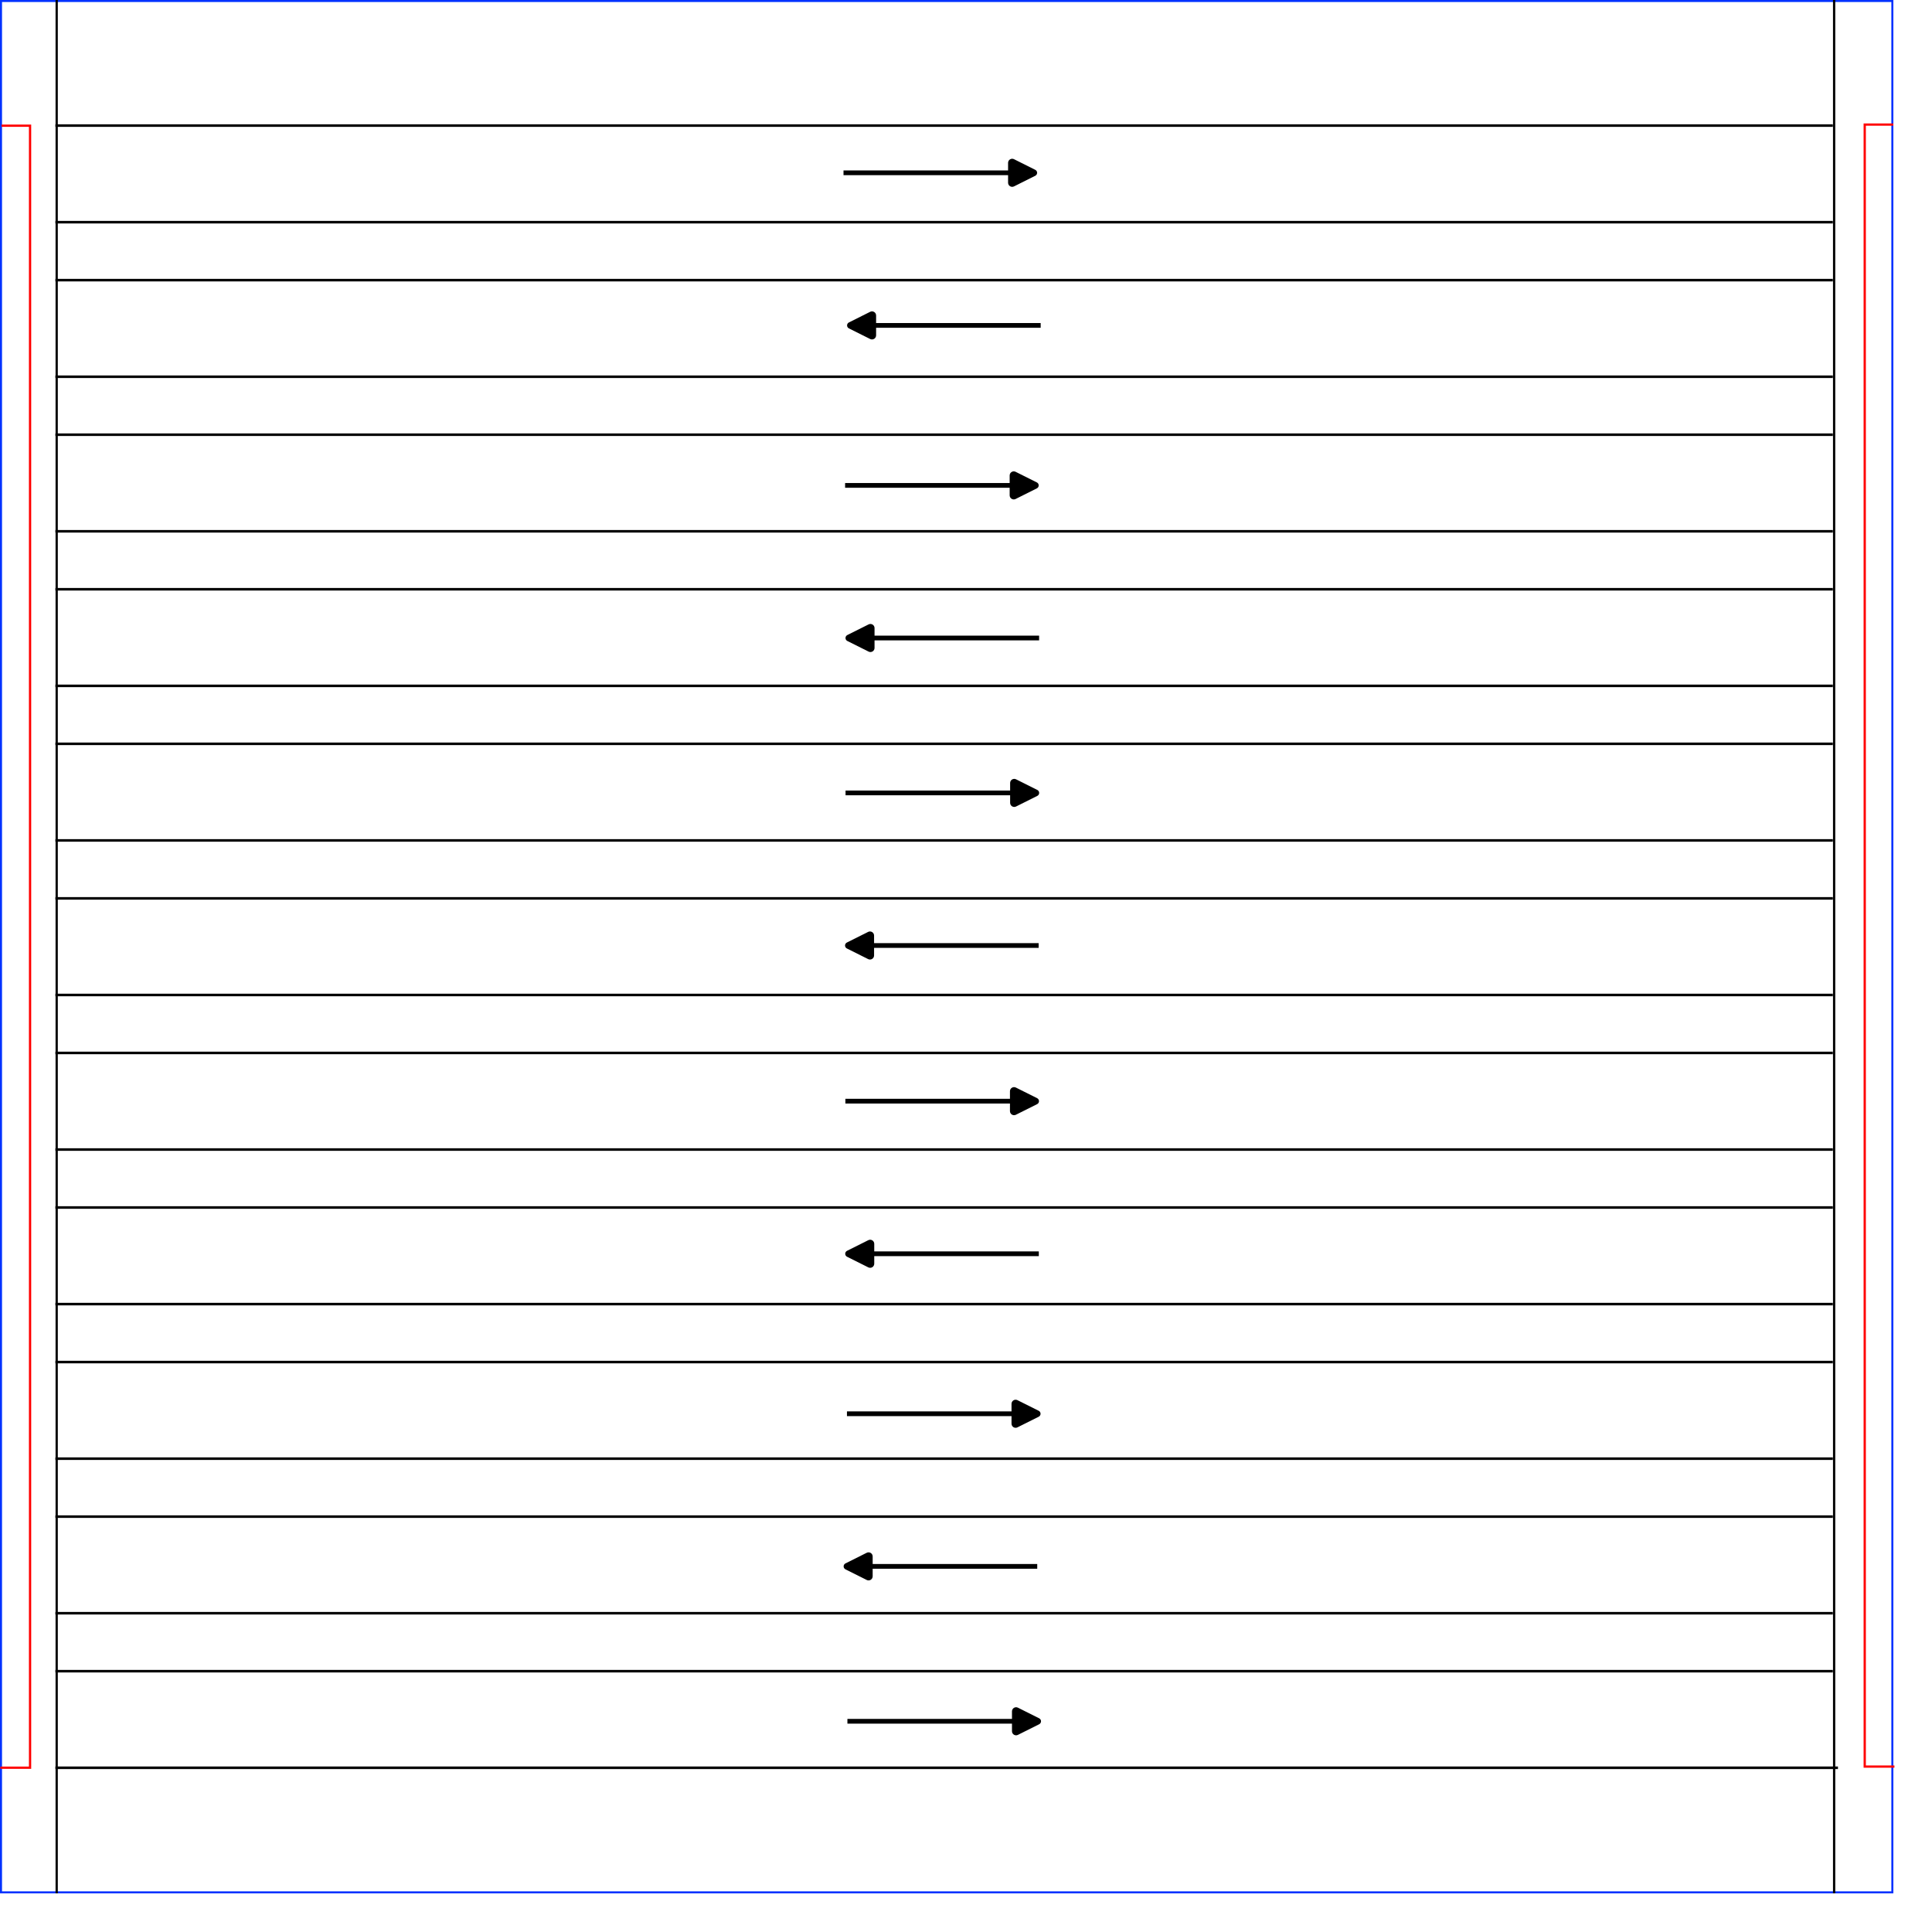
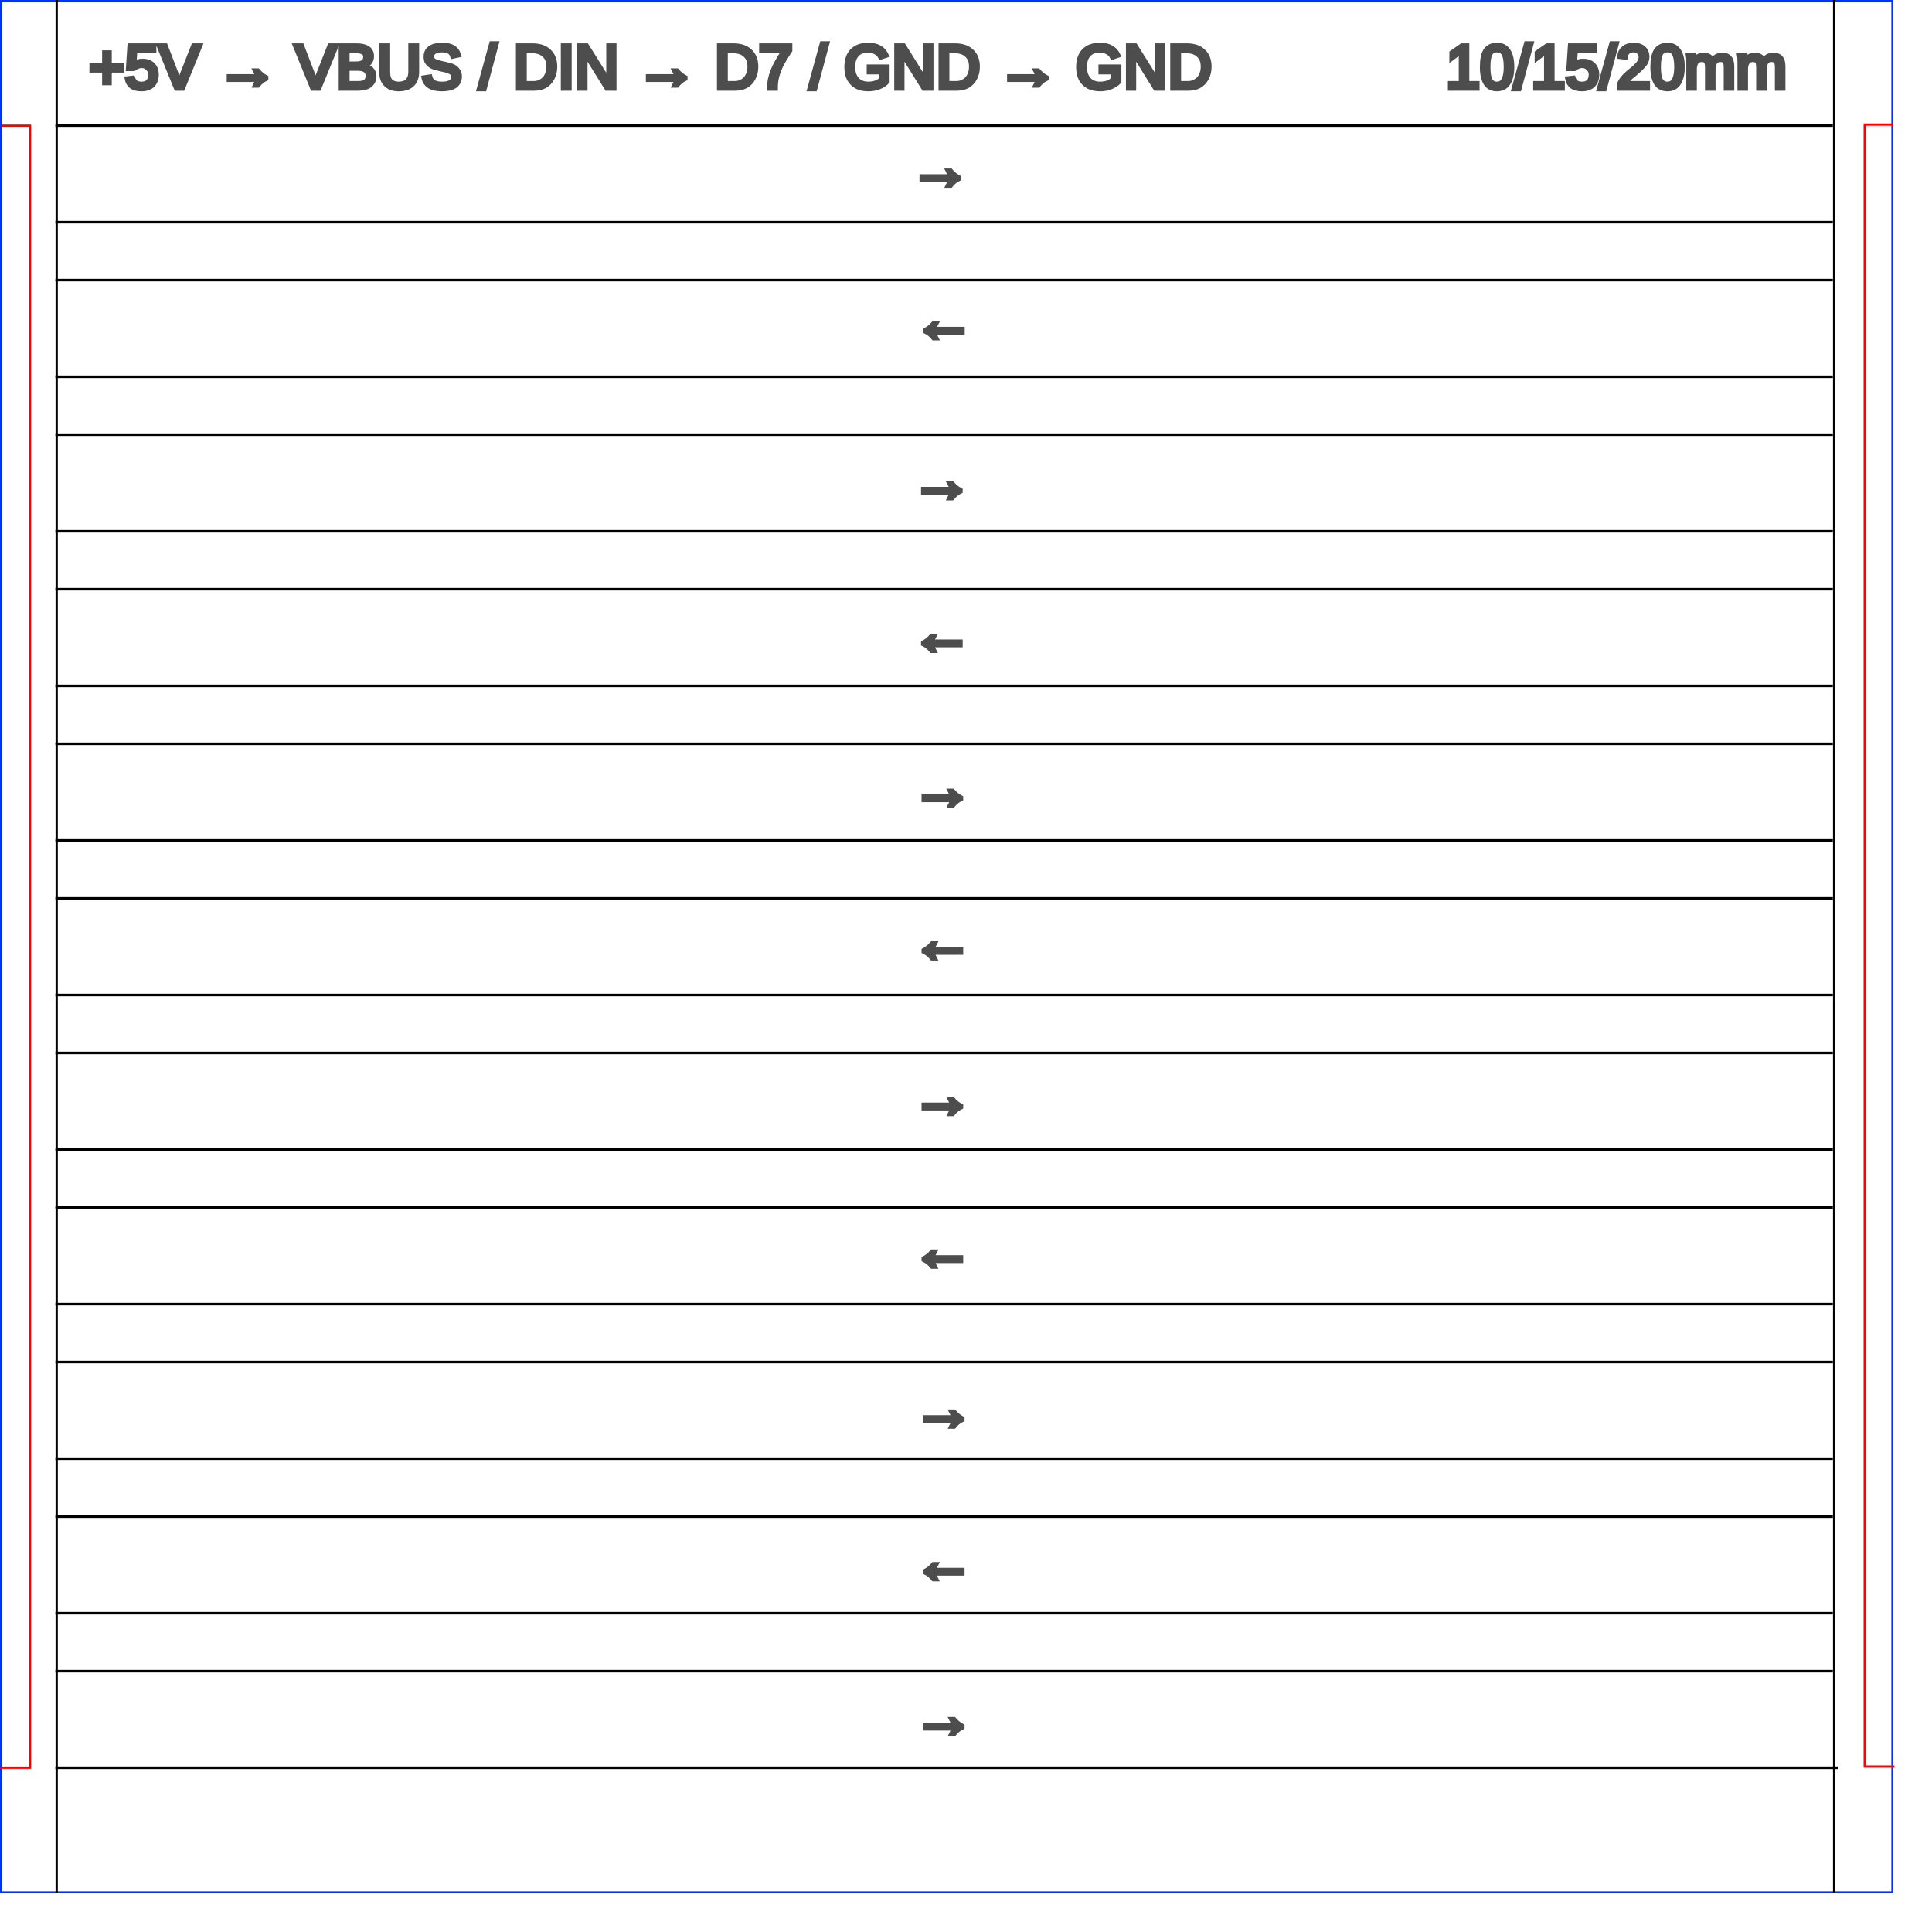
<svg xmlns="http://www.w3.org/2000/svg" width="100mm" height="100mm" viewBox="0 0 100 100" version="1.1" id="svg1">
-   <defs id="defs1">
-     <marker style="overflow:visible" id="RoundedArrow" refX="0" refY="0" orient="auto-start-reverse" markerWidth="1" markerHeight="1" viewBox="0 0 1 1" preserveAspectRatio="xMidYMid">
-       <path transform="scale(0.7)" d="m -0.211,-4.106 6.422,3.211 a 1,1 90 0 1 0,1.789 L -0.211,4.106 A 1.236,1.236 31.717 0 1 -2,3 v -6 a 1.236,1.236 148.283 0 1 1.789,-1.106 z" style="fill:context-stroke;fill-rule:evenodd;stroke:none" id="path8" />
-     </marker>
-     <marker style="overflow:visible" id="RoundedArrow-4" refX="0" refY="0" orient="auto-start-reverse" markerWidth="1" markerHeight="1" viewBox="0 0 1 1" preserveAspectRatio="xMidYMid">
-       <path transform="scale(0.7)" d="m -0.211,-4.106 6.422,3.211 a 1,1 90 0 1 0,1.789 L -0.211,4.106 A 1.236,1.236 31.717 0 1 -2,3 v -6 a 1.236,1.236 148.283 0 1 1.789,-1.106 z" style="fill:context-stroke;fill-rule:evenodd;stroke:none" id="path8-3" />
-     </marker>
-     <marker style="overflow:visible" id="RoundedArrow-6" refX="0" refY="0" orient="auto-start-reverse" markerWidth="1" markerHeight="1" viewBox="0 0 1 1" preserveAspectRatio="xMidYMid">
-       <path transform="scale(0.7)" d="m -0.211,-4.106 6.422,3.211 a 1,1 90 0 1 0,1.789 L -0.211,4.106 A 1.236,1.236 31.717 0 1 -2,3 v -6 a 1.236,1.236 148.283 0 1 1.789,-1.106 z" style="fill:context-stroke;fill-rule:evenodd;stroke:none" id="path8-9" />
-     </marker>
-     <marker style="overflow:visible" id="RoundedArrow-2" refX="0" refY="0" orient="auto-start-reverse" markerWidth="1" markerHeight="1" viewBox="0 0 1 1" preserveAspectRatio="xMidYMid">
-       <path transform="scale(0.7)" d="m -0.211,-4.106 6.422,3.211 a 1,1 90 0 1 0,1.789 L -0.211,4.106 A 1.236,1.236 31.717 0 1 -2,3 v -6 a 1.236,1.236 148.283 0 1 1.789,-1.106 z" style="fill:context-stroke;fill-rule:evenodd;stroke:none" id="path8-5" />
-     </marker>
-     <marker style="overflow:visible" id="RoundedArrow-4-4" refX="0" refY="0" orient="auto-start-reverse" markerWidth="1" markerHeight="1" viewBox="0 0 1 1" preserveAspectRatio="xMidYMid">
-       <path transform="scale(0.7)" d="m -0.211,-4.106 6.422,3.211 a 1,1 90 0 1 0,1.789 L -0.211,4.106 A 1.236,1.236 31.717 0 1 -2,3 v -6 a 1.236,1.236 148.283 0 1 1.789,-1.106 z" style="fill:context-stroke;fill-rule:evenodd;stroke:none" id="path8-3-3" />
-     </marker>
-     <marker style="overflow:visible" id="RoundedArrow-6-9" refX="0" refY="0" orient="auto-start-reverse" markerWidth="1" markerHeight="1" viewBox="0 0 1 1" preserveAspectRatio="xMidYMid">
-       <path transform="scale(0.7)" d="m -0.211,-4.106 6.422,3.211 a 1,1 90 0 1 0,1.789 L -0.211,4.106 A 1.236,1.236 31.717 0 1 -2,3 v -6 a 1.236,1.236 148.283 0 1 1.789,-1.106 z" style="fill:context-stroke;fill-rule:evenodd;stroke:none" id="path8-9-6" />
-     </marker>
-     <marker style="overflow:visible" id="RoundedArrow-20" refX="0" refY="0" orient="auto-start-reverse" markerWidth="1" markerHeight="1" viewBox="0 0 1 1" preserveAspectRatio="xMidYMid">
-       <path transform="scale(0.7)" d="m -0.211,-4.106 6.422,3.211 a 1,1 90 0 1 0,1.789 L -0.211,4.106 A 1.236,1.236 31.717 0 1 -2,3 v -6 a 1.236,1.236 148.283 0 1 1.789,-1.106 z" style="fill:context-stroke;fill-rule:evenodd;stroke:none" id="path8-30" />
-     </marker>
-     <marker style="overflow:visible" id="RoundedArrow-4-8" refX="0" refY="0" orient="auto-start-reverse" markerWidth="1" markerHeight="1" viewBox="0 0 1 1" preserveAspectRatio="xMidYMid">
-       <path transform="scale(0.7)" d="m -0.211,-4.106 6.422,3.211 a 1,1 90 0 1 0,1.789 L -0.211,4.106 A 1.236,1.236 31.717 0 1 -2,3 v -6 a 1.236,1.236 148.283 0 1 1.789,-1.106 z" style="fill:context-stroke;fill-rule:evenodd;stroke:none" id="path8-3-0" />
-     </marker>
-     <marker style="overflow:visible" id="RoundedArrow-6-0" refX="0" refY="0" orient="auto-start-reverse" markerWidth="1" markerHeight="1" viewBox="0 0 1 1" preserveAspectRatio="xMidYMid">
-       <path transform="scale(0.7)" d="m -0.211,-4.106 6.422,3.211 a 1,1 90 0 1 0,1.789 L -0.211,4.106 A 1.236,1.236 31.717 0 1 -2,3 v -6 a 1.236,1.236 148.283 0 1 1.789,-1.106 z" style="fill:context-stroke;fill-rule:evenodd;stroke:none" id="path8-9-4" />
-     </marker>
-     <marker style="overflow:visible" id="RoundedArrow-2-9" refX="0" refY="0" orient="auto-start-reverse" markerWidth="1" markerHeight="1" viewBox="0 0 1 1" preserveAspectRatio="xMidYMid">
-       <path transform="scale(0.7)" d="m -0.211,-4.106 6.422,3.211 a 1,1 90 0 1 0,1.789 L -0.211,4.106 A 1.236,1.236 31.717 0 1 -2,3 v -6 a 1.236,1.236 148.283 0 1 1.789,-1.106 z" style="fill:context-stroke;fill-rule:evenodd;stroke:none" id="path8-5-2" />
-     </marker>
-     <marker style="overflow:visible" id="RoundedArrow-4-4-8" refX="0" refY="0" orient="auto-start-reverse" markerWidth="1" markerHeight="1" viewBox="0 0 1 1" preserveAspectRatio="xMidYMid">
-       <path transform="scale(0.7)" d="m -0.211,-4.106 6.422,3.211 a 1,1 90 0 1 0,1.789 L -0.211,4.106 A 1.236,1.236 31.717 0 1 -2,3 v -6 a 1.236,1.236 148.283 0 1 1.789,-1.106 z" style="fill:context-stroke;fill-rule:evenodd;stroke:none" id="path8-3-3-8" />
-     </marker>
-   </defs>
+   <defs id="defs1" />
  <g id="layer1">
    <rect style="fill:none;stroke:#0032ff;stroke-width:0.104;stroke-opacity:1" id="rect1" width="97.896" height="97.896" x="0.052" y="0.052" />
    <text xml:space="preserve" style="font-size:5px;font-family:'Open Sans';-inkscape-font-specification:'Open Sans';fill:#000000;stroke:#000000;stroke-width:0.265" x="101.796" y="18.34" id="text2-6-4-3-01">
      <tspan style="font-size:5px;fill:#000000;stroke-width:0.265" x="101.796" y="18.34" id="tspan3-4-7-5" />
    </text>
    <path style="fill:#000000;stroke:#000000;stroke-width:0.117" d="M 2.934,1.4156074e-7 V 98" id="path3" />
    <path style="fill:#000000;stroke:#000000;stroke-width:0.117;stroke-dasharray:none" d="M 94.934,1.4156074e-7 V 98" id="path3-4" />
    <path style="fill:#000000;stroke:#000000;stroke-width:0.132" d="M 2.868,46.5 H 94.868" id="path4" />
    <path style="fill:#000000;stroke:#000000;stroke-width:0.132" d="M 2.868,51.5 H 94.868" id="path4-7" />
    <path style="fill:#000000;stroke:#000000;stroke-width:0.132" d="M 2.868,6.5 H 94.868" id="path4-1" />
    <path style="fill:#000000;stroke:#000000;stroke-width:0.132" d="M 2.868,11.5 H 94.868" id="path4-1-9" />
    <path style="fill:#000000;stroke:#000000;stroke-width:0.132" d="M 2.868,14.5 H 94.868" id="path4-1-90" />
    <path style="fill:#000000;stroke:#000000;stroke-width:0.132" d="M 2.868,19.5 H 94.868" id="path4-1-9-0" />
    <path style="fill:#000000;stroke:#000000;stroke-width:0.132" d="M 2.868,22.5 H 94.868" id="path4-1-90-0" />
    <path style="fill:#000000;stroke:#000000;stroke-width:0.132" d="M 2.868,27.5 H 94.868" id="path4-1-9-0-5" />
    <path style="fill:#000000;stroke:#000000;stroke-width:0.132" d="M 2.868,30.5 H 94.868" id="path4-1-90-0-3" />
    <path style="fill:#000000;stroke:#000000;stroke-width:0.132" d="M 2.868,35.5 H 94.868" id="path4-1-9-0-5-3" />
    <path style="fill:#000000;stroke:#000000;stroke-width:0.132" d="M 2.868,38.5 H 94.868" id="path4-1-90-0-3-5" />
    <path style="fill:#000000;stroke:#000000;stroke-width:0.132" d="M 2.868,43.5 H 94.868" id="path4-1-9-0-5-3-6" />
    <path style="fill:#000000;stroke:#000000;stroke-width:0.132" d="M 2.868,54.5 H 94.868" id="path4-1-8" />
    <path style="fill:#000000;stroke:#000000;stroke-width:0.132" d="M 2.868,59.5 H 94.868" id="path4-1-9-1" />
    <path style="fill:#000000;stroke:#000000;stroke-width:0.132" d="M 2.868,62.5 H 94.868" id="path4-1-90-9" />
    <path style="fill:#000000;stroke:#000000;stroke-width:0.132" d="M 2.868,67.5 H 94.868" id="path4-1-9-0-53" />
    <path style="fill:#000000;stroke:#000000;stroke-width:0.132" d="M 2.868,70.5 H 94.868" id="path4-1-90-0-8" />
    <path style="fill:#000000;stroke:#000000;stroke-width:0.132" d="M 2.868,75.5 H 94.868" id="path4-1-9-0-5-0" />
    <path style="fill:#000000;stroke:#000000;stroke-width:0.132" d="M 2.868,78.5 H 94.868" id="path4-1-90-0-3-0" />
    <path style="fill:#000000;stroke:#000000;stroke-width:0.132" d="M 2.868,83.5 H 94.868" id="path4-1-9-0-5-3-0" />
    <path style="fill:#000000;stroke:#000000;stroke-width:0.132" d="M 2.868,86.5 H 94.868" id="path4-1-90-0-3-5-9" />
    <path style="fill:#000000;stroke:#000000;stroke-width:0.133" d="M 2.868,91.5 H 95.132" id="path4-1-9-0-5-3-6-8" />
-     <path style="fill:none;stroke:#000000;stroke-width:0.245;stroke-linecap:butt;stroke-linejoin:miter;stroke-dasharray:none;stroke-opacity:1;marker-end:url(#RoundedArrow)" d="M 43.66,8.944 H 52.521" id="path6" />
-     <path style="fill:none;stroke:#000000;stroke-width:0.245;stroke-linecap:butt;stroke-linejoin:miter;stroke-dasharray:none;stroke-opacity:1;marker-end:url(#RoundedArrow-4)" d="m 43.742,25.124 h 8.861" id="path6-7" />
-     <path style="fill:none;stroke:#000000;stroke-width:0.245;stroke-linecap:butt;stroke-linejoin:miter;stroke-dasharray:none;stroke-opacity:1;marker-end:url(#RoundedArrow-6)" d="M 43.766,41.041 H 52.627" id="path6-1" />
-     <path style="fill:none;stroke:#000000;stroke-width:0.245;stroke-linecap:butt;stroke-linejoin:miter;stroke-dasharray:none;stroke-opacity:1;marker-end:url(#RoundedArrow-2)" d="M 43.757,56.996 H 52.618" id="path6-9" />
-     <path style="fill:none;stroke:#000000;stroke-width:0.245;stroke-linecap:butt;stroke-linejoin:miter;stroke-dasharray:none;stroke-opacity:1;marker-end:url(#RoundedArrow-4-4)" d="m 43.838,73.176 h 8.861" id="path6-7-7" />
-     <path style="fill:none;stroke:#000000;stroke-width:0.245;stroke-linecap:butt;stroke-linejoin:miter;stroke-dasharray:none;stroke-opacity:1;marker-end:url(#RoundedArrow-20)" d="M 53.865,16.843 H 45.004" id="path6-0" />
-     <path style="fill:none;stroke:#000000;stroke-width:0.245;stroke-linecap:butt;stroke-linejoin:miter;stroke-dasharray:none;stroke-opacity:1;marker-end:url(#RoundedArrow-4-8)" d="M 53.784,33.023 H 44.923" id="path6-7-1" />
-     <path style="fill:none;stroke:#000000;stroke-width:0.245;stroke-linecap:butt;stroke-linejoin:miter;stroke-dasharray:none;stroke-opacity:1;marker-end:url(#RoundedArrow-6-0)" d="M 53.76,48.939 H 44.899" id="path6-1-5" />
-     <path style="fill:none;stroke:#000000;stroke-width:0.245;stroke-linecap:butt;stroke-linejoin:miter;stroke-dasharray:none;stroke-opacity:1;marker-end:url(#RoundedArrow-2-9)" d="M 53.769,64.895 H 44.908" id="path6-9-6" />
-     <path style="fill:none;stroke:#000000;stroke-width:0.245;stroke-linecap:butt;stroke-linejoin:miter;stroke-dasharray:none;stroke-opacity:1;marker-end:url(#RoundedArrow-4-4-8)" d="m 53.687,81.075 h -8.861" id="path6-7-7-5" />
-     <path style="fill:none;stroke:#000000;stroke-width:0.245;stroke-linecap:butt;stroke-linejoin:miter;stroke-dasharray:none;stroke-opacity:1;marker-end:url(#RoundedArrow-6-9)" d="M 43.862,89.093 H 52.723" id="path6-1-6" />
    <path style="fill:none;stroke:#ff0000;stroke-width:0.117;stroke-linecap:butt;stroke-linejoin:miter;stroke-opacity:1;stroke-dasharray:none" d="M 97.997,6.448 H 96.518 V 91.438 h 1.479 v 0.028" id="path2" />
    <path style="fill:none;stroke:#ff0000;stroke-width:0.117;stroke-linecap:butt;stroke-linejoin:miter;stroke-dasharray:none;stroke-opacity:1" d="M 0.077,6.506 H 1.556 V 91.496 H 0.077 v 0.028" id="path2-5" />
+     <text xml:space="preserve" style="font-size:3.175px;font-family:Arial;-inkscape-font-specification:Arial;text-align:start;writing-mode:lr-tb;direction:ltr;text-anchor:start;fill:#4d4d4d;stroke:#4d4d4d;stroke-width:0.265" x="74.84" y="4.56" id="text1">
+       <tspan id="tspan1" style="font-size:3.175px;stroke-width:0.265" x="74.84" y="4.56">10/15/20mm</tspan>
+     </text>
+     <text xml:space="preserve" style="font-size:3.175px;font-family:Arial;-inkscape-font-specification:Arial;text-align:start;writing-mode:lr-tb;direction:ltr;text-anchor:start;fill:#4d4d4d;stroke:#4d4d4d;stroke-width:0.265" x="4.605" y="4.56" id="text1-8">
+       <tspan id="tspan1-2" style="font-size:3.175px;stroke-width:0.265" x="4.605" y="4.56">+5V → VBUS / DIN → D7 / GND → GND</tspan>
+     </text>
+     <text xml:space="preserve" style="font-size:3.175px;font-family:Arial;-inkscape-font-specification:Arial;text-align:start;writing-mode:lr-tb;direction:ltr;text-anchor:start;fill:#4d4d4d;stroke:#4d4d4d;stroke-width:0.265" x="47.085" y="9.745" id="text2">
+       <tspan id="tspan2" style="stroke-width:0.265" x="47.085" y="9.745">→</tspan>
+     </text>
+     <text xml:space="preserve" style="font-size:3.175px;font-family:Arial;-inkscape-font-specification:Arial;text-align:start;writing-mode:lr-tb;direction:ltr;text-anchor:start;fill:#4d4d4d;stroke:#4d4d4d;stroke-width:0.265" x="47.268" y="17.644" id="text3">
+       <tspan id="tspan3" style="stroke-width:0.265" x="47.268" y="17.644">←</tspan>
+     </text>
+     <text xml:space="preserve" style="font-size:3.175px;font-family:Arial;-inkscape-font-specification:Arial;text-align:start;writing-mode:lr-tb;direction:ltr;text-anchor:start;fill:#4d4d4d;stroke:#4d4d4d;stroke-width:0.265" x="47.166" y="25.925" id="text2-7">
+       <tspan id="tspan2-1" style="stroke-width:0.265" x="47.166" y="25.925">→</tspan>
+     </text>
+     <text xml:space="preserve" style="font-size:3.175px;font-family:Arial;-inkscape-font-specification:Arial;text-align:start;writing-mode:lr-tb;direction:ltr;text-anchor:start;fill:#4d4d4d;stroke:#4d4d4d;stroke-width:0.265" x="47.166" y="33.823" id="text3-1">
+       <tspan id="tspan3-5" style="stroke-width:0.265" x="47.166" y="33.823">←</tspan>
+     </text>
+     <text xml:space="preserve" style="font-size:3.175px;font-family:Arial;-inkscape-font-specification:Arial;text-align:start;writing-mode:lr-tb;direction:ltr;text-anchor:start;fill:#4d4d4d;stroke:#4d4d4d;stroke-width:0.265" x="47.19" y="41.841" id="text2-4">
+       <tspan id="tspan2-2" style="stroke-width:0.265" x="47.19" y="41.841">→</tspan>
+     </text>
+     <text xml:space="preserve" style="font-size:3.175px;font-family:Arial;-inkscape-font-specification:Arial;text-align:start;writing-mode:lr-tb;direction:ltr;text-anchor:start;fill:#4d4d4d;stroke:#4d4d4d;stroke-width:0.265" x="47.19" y="49.74" id="text3-3">
+       <tspan id="tspan3-2" style="stroke-width:0.265" x="47.19" y="49.74">←</tspan>
+     </text>
+     <text xml:space="preserve" style="font-size:3.175px;font-family:Arial;-inkscape-font-specification:Arial;text-align:start;writing-mode:lr-tb;direction:ltr;text-anchor:start;fill:#4d4d4d;stroke:#4d4d4d;stroke-width:0.265" x="47.19" y="57.797" id="text2-7-2">
+       <tspan id="tspan2-1-1" style="stroke-width:0.265" x="47.19" y="57.797">→</tspan>
+     </text>
+     <text xml:space="preserve" style="font-size:3.175px;font-family:Arial;-inkscape-font-specification:Arial;text-align:start;writing-mode:lr-tb;direction:ltr;text-anchor:start;fill:#4d4d4d;stroke:#4d4d4d;stroke-width:0.265" x="47.263" y="73.977" id="text2-4-8">
+       <tspan id="tspan2-2-9" style="stroke-width:0.265" x="47.263" y="73.977">→</tspan>
+     </text>
+     <text xml:space="preserve" style="font-size:3.175px;font-family:Arial;-inkscape-font-specification:Arial;text-align:start;writing-mode:lr-tb;direction:ltr;text-anchor:start;fill:#4d4d4d;stroke:#4d4d4d;stroke-width:0.265" x="47.263" y="81.875" id="text3-3-2">
+       <tspan id="tspan3-2-7" style="stroke-width:0.265" x="47.263" y="81.875">←</tspan>
+     </text>
+     <text xml:space="preserve" style="font-size:3.175px;font-family:Arial;-inkscape-font-specification:Arial;text-align:start;writing-mode:lr-tb;direction:ltr;text-anchor:start;fill:#4d4d4d;stroke:#4d4d4d;stroke-width:0.265" x="47.263" y="89.893" id="text2-7-2-9">
+       <tspan id="tspan2-1-1-5" style="stroke-width:0.265" x="47.263" y="89.893">→</tspan>
+     </text>
+     <text xml:space="preserve" style="font-size:3.175px;font-family:Arial;-inkscape-font-specification:Arial;text-align:start;writing-mode:lr-tb;direction:ltr;text-anchor:start;fill:#4d4d4d;stroke:#4d4d4d;stroke-width:0.265" x="47.19" y="65.696" id="text3-1-6">
+       <tspan id="tspan3-5-8" style="stroke-width:0.265" x="47.19" y="65.696">←</tspan>
+     </text>
  </g>
</svg>
